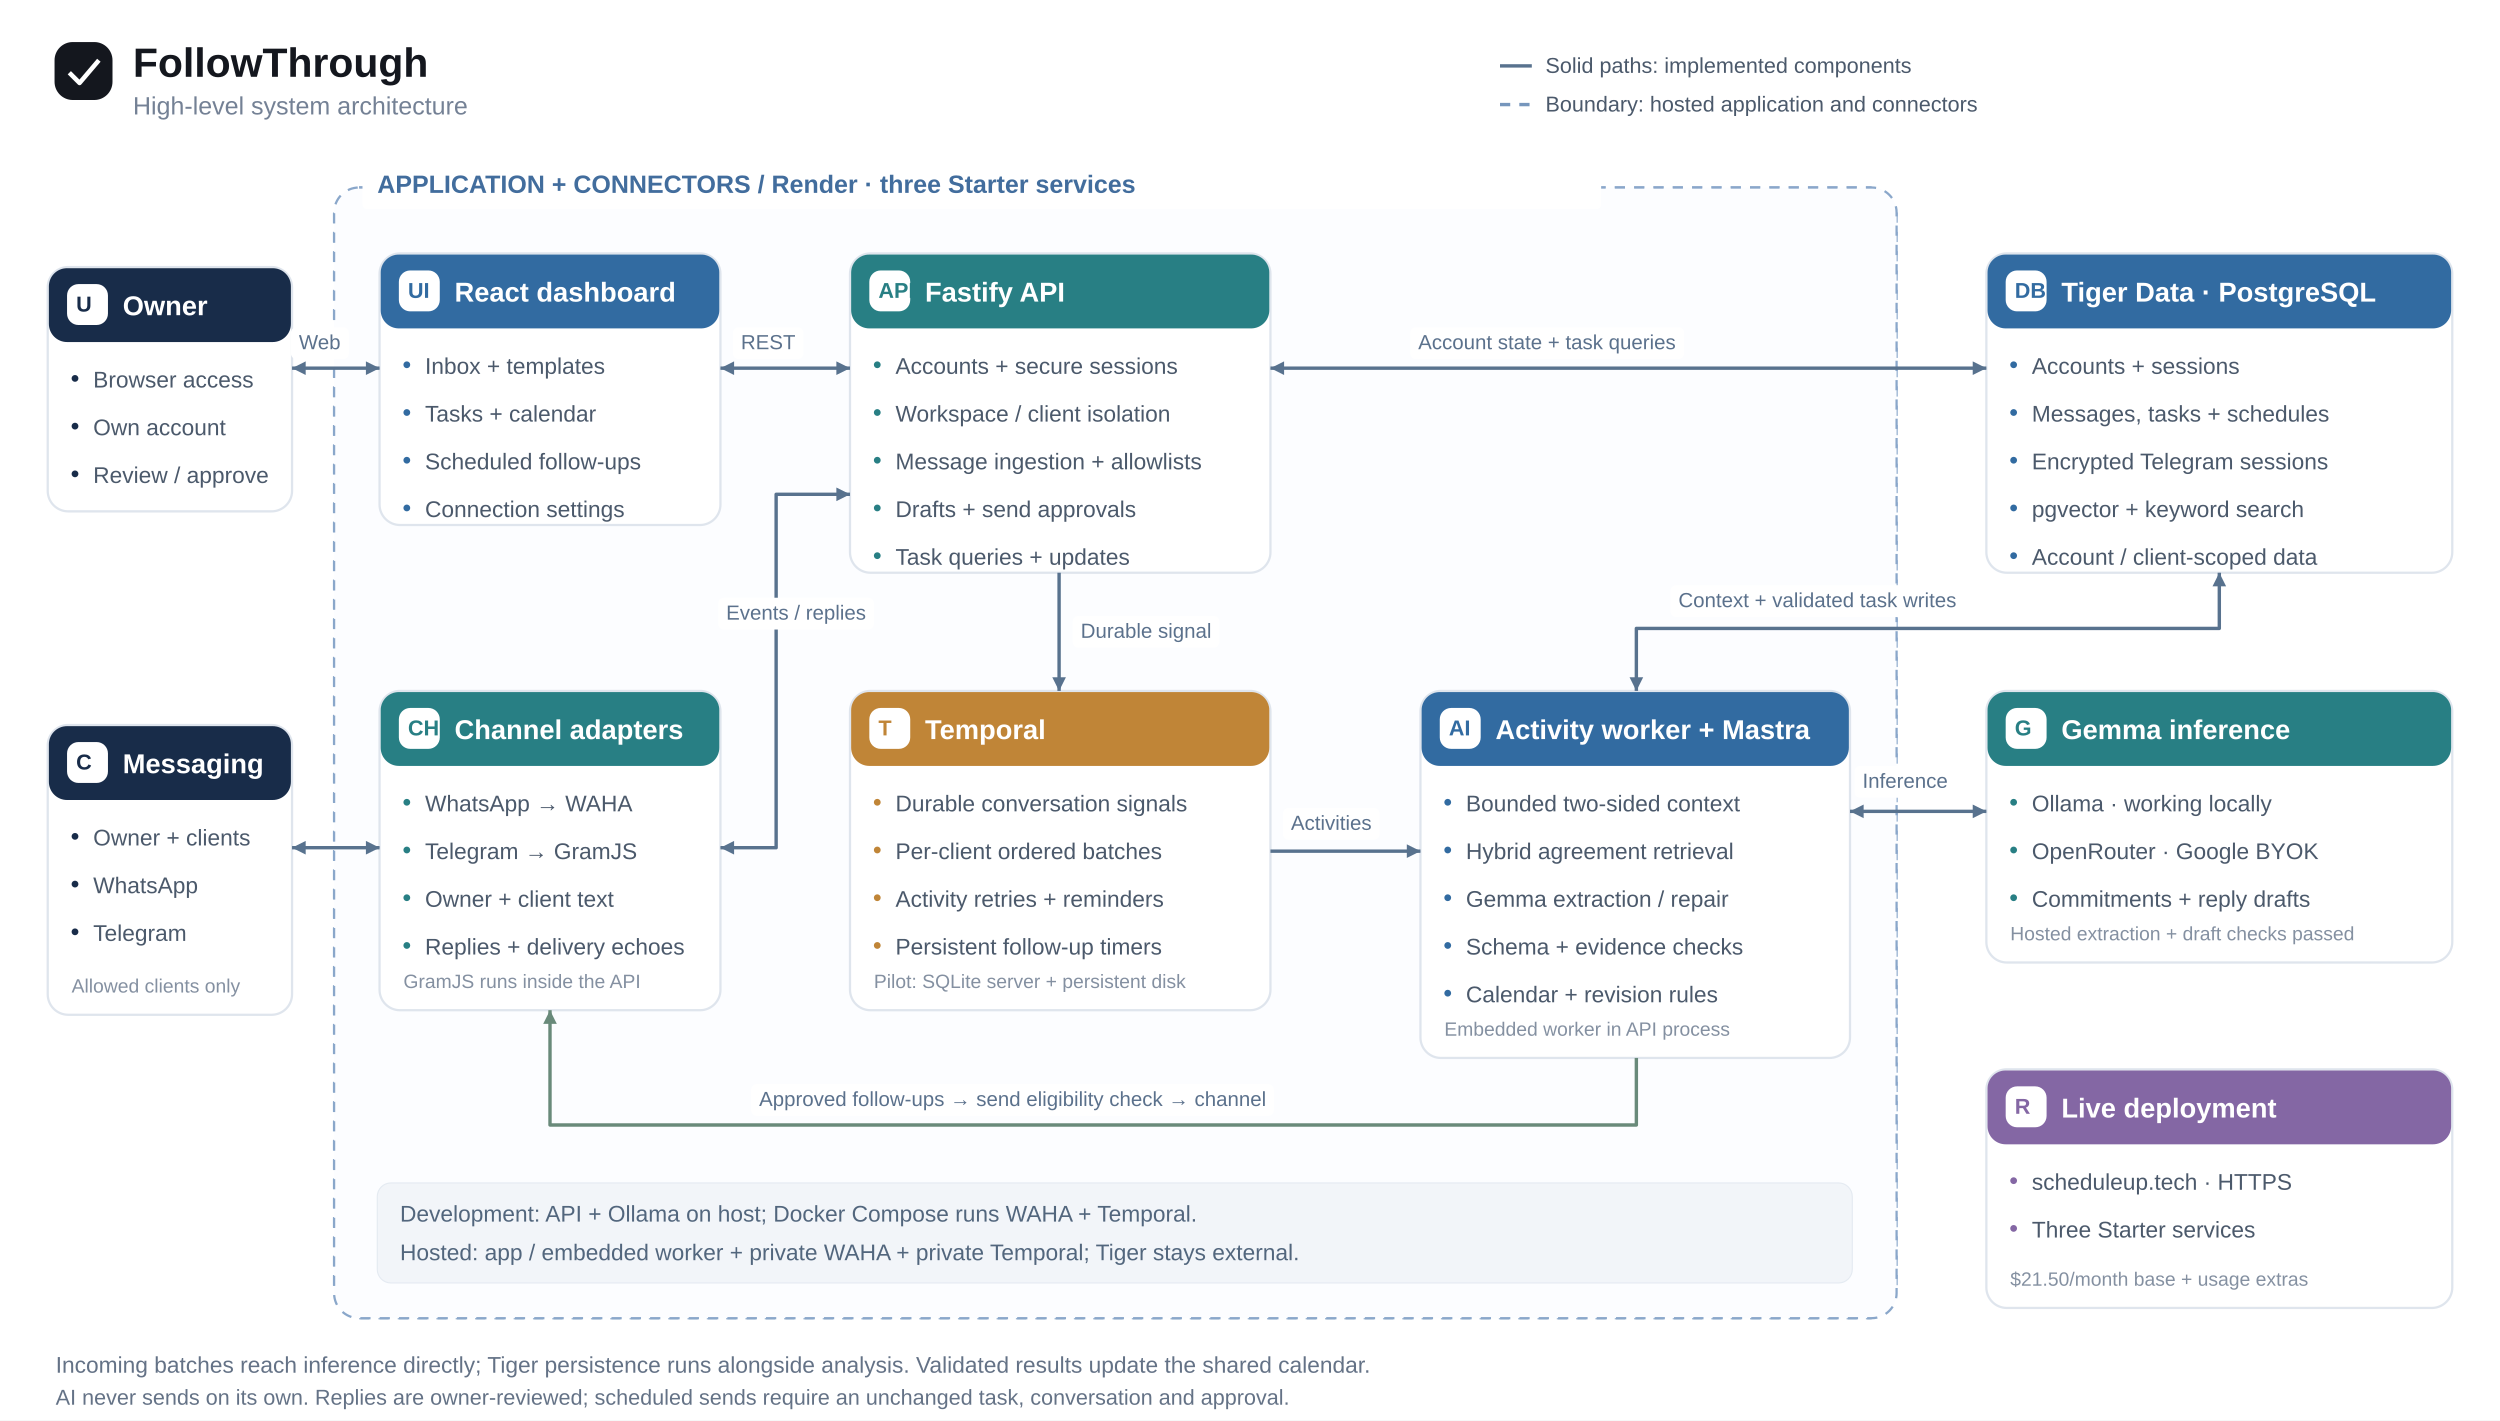
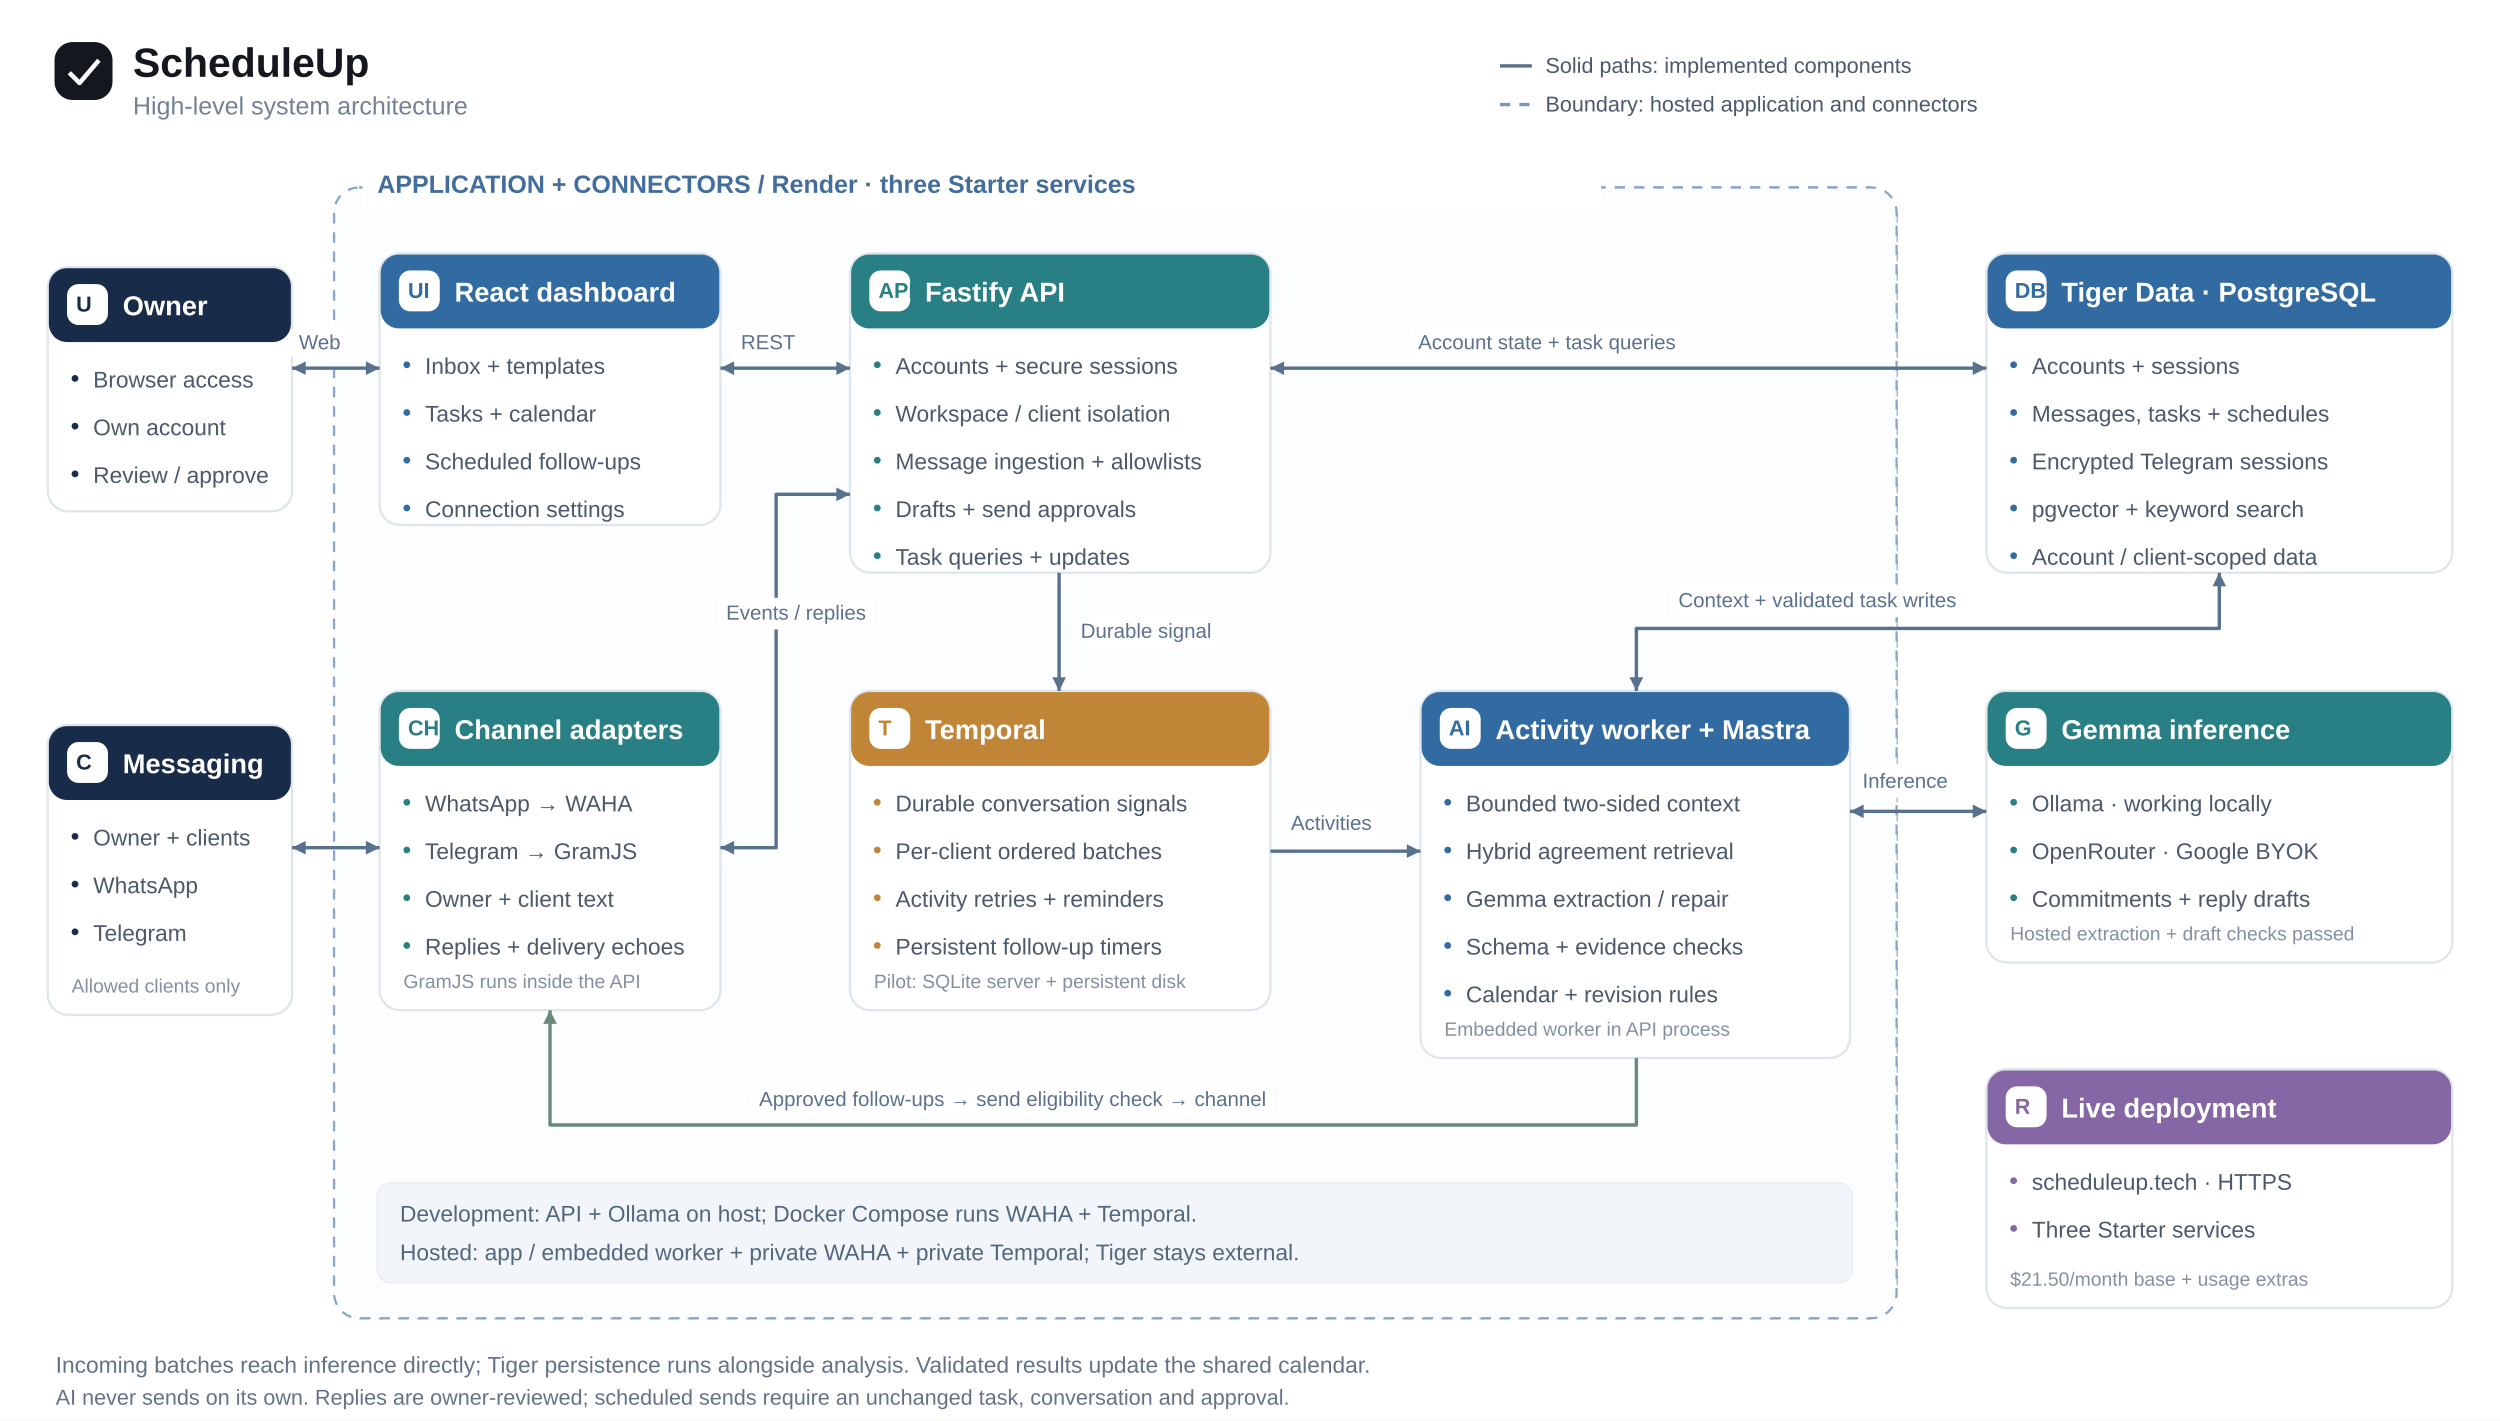
<svg xmlns="http://www.w3.org/2000/svg" width="2200" height="1250" viewBox="0 0 2200 1250">
  <rect width="100%" height="100%" fill="white" />
  <rect x="48" y="37" width="51" height="51" rx="16" fill="#14171e" stroke="#14171e" stroke-width="0" />
  <polyline points="61,64 70,73 87,53" fill="none" stroke="#ffffff" stroke-width="4" stroke-linejoin="round" />
-   <text x="117" y="67.6" font-family="Arial,Helvetica,sans-serif" font-size="36" fill="#14171e" font-weight="700">FollowThrough</text>
+   <text x="117" y="67.6" font-family="Arial,Helvetica,sans-serif" font-size="36" fill="#14171e" font-weight="700">ScheduleUp</text>
  <text x="117" y="100.7" font-family="Arial,Helvetica,sans-serif" font-size="22" fill="#748195" font-weight="400">High-level system architecture</text>
  <text x="1360" y="64.15" font-family="Arial,Helvetica,sans-serif" font-size="19" fill="#4b596b" font-weight="400">Solid paths: implemented components</text>
  <polyline points="1320,58 1348,58" fill="none" stroke="#58728e" stroke-width="3" stroke-linejoin="round" />
  <text x="1360" y="98.15" font-family="Arial,Helvetica,sans-serif" font-size="19" fill="#4b596b" font-weight="400">Boundary: hosted application and connectors</text>
  <polyline points="1320,92 1348,92" fill="none" stroke="#7696bc" stroke-width="3" stroke-linejoin="round" stroke-dasharray="9 8" />
  <polyline points="316,165 1647,165" fill="none" stroke="#8aa7ca" stroke-width="2" stroke-linejoin="round" stroke-dasharray="9 8" />
  <polyline points="316,1160 1647,1160" fill="none" stroke="#8aa7ca" stroke-width="2" stroke-linejoin="round" stroke-dasharray="9 8" />
  <polyline points="294,187 294,1138" fill="none" stroke="#8aa7ca" stroke-width="2" stroke-linejoin="round" stroke-dasharray="9 8" />
  <polyline points="1669,187 1669,1138" fill="none" stroke="#8aa7ca" stroke-width="2" stroke-linejoin="round" stroke-dasharray="9 8" />
  <rect x="294" y="165" width="1375" height="995" rx="22" fill="#fcfdff" stroke="#8aa7ca" stroke-width="2" stroke-dasharray="9 8" />
  <rect x="319" y="146" width="1090" height="38" rx="4" fill="#ffffff" stroke="#ffffff" stroke-width="0" />
  <text x="332" y="169.7" font-family="Arial,Helvetica,sans-serif" font-size="22" fill="#426d9d" font-weight="700">APPLICATION + CONNECTORS  /  Render · three Starter services</text>
  <rect x="42" y="235" width="215" height="215" rx="18" fill="#fff" stroke="#dfe5ed" stroke-width="2" />
  <rect x="43" y="236" width="213" height="65" rx="16" fill="#182c49" stroke="#182c49" stroke-width="0" />
  <rect x="59" y="250" width="36" height="36" rx="10" fill="#ffffff" stroke="#ffffff" stroke-width="0" />
  <text x="67" y="274.15" font-family="Arial,Helvetica,sans-serif" font-size="19" fill="#182c49" font-weight="700">U</text>
  <text x="108" y="277.4" font-family="Arial,Helvetica,sans-serif" font-size="24" fill="#ffffff" font-weight="700">Owner</text>
  <circle cx="66" cy="333" r="3" fill="#182c49" />
  <text x="82" y="341.0" font-family="Arial,Helvetica,sans-serif" font-size="20" fill="#4b596b" font-weight="400">Browser access</text>
  <circle cx="66" cy="375" r="3" fill="#182c49" />
  <text x="82" y="383.0" font-family="Arial,Helvetica,sans-serif" font-size="20" fill="#4b596b" font-weight="400">Own account</text>
  <circle cx="66" cy="417" r="3" fill="#182c49" />
  <text x="82" y="425.0" font-family="Arial,Helvetica,sans-serif" font-size="20" fill="#4b596b" font-weight="400">Review / approve</text>
  <rect x="42" y="638" width="215" height="255" rx="18" fill="#fff" stroke="#dfe5ed" stroke-width="2" />
  <rect x="43" y="639" width="213" height="65" rx="16" fill="#182c49" stroke="#182c49" stroke-width="0" />
  <rect x="59" y="653" width="36" height="36" rx="10" fill="#ffffff" stroke="#ffffff" stroke-width="0" />
  <text x="67" y="677.15" font-family="Arial,Helvetica,sans-serif" font-size="19" fill="#182c49" font-weight="700">C</text>
  <text x="108" y="680.4" font-family="Arial,Helvetica,sans-serif" font-size="24" fill="#ffffff" font-weight="700">Messaging</text>
  <circle cx="66" cy="736" r="3" fill="#182c49" />
  <text x="82" y="744.0" font-family="Arial,Helvetica,sans-serif" font-size="20" fill="#4b596b" font-weight="400">Owner + clients</text>
  <circle cx="66" cy="778" r="3" fill="#182c49" />
  <text x="82" y="786.0" font-family="Arial,Helvetica,sans-serif" font-size="20" fill="#4b596b" font-weight="400">WhatsApp</text>
  <circle cx="66" cy="820" r="3" fill="#182c49" />
  <text x="82" y="828.0" font-family="Arial,Helvetica,sans-serif" font-size="20" fill="#4b596b" font-weight="400">Telegram</text>
  <text x="63" y="873.45" font-family="Arial,Helvetica,sans-serif" font-size="17" fill="#8490a1" font-weight="400">Allowed clients only</text>
  <rect x="334" y="223" width="300" height="239" rx="18" fill="#fff" stroke="#dfe5ed" stroke-width="2" />
  <rect x="335" y="224" width="298" height="65" rx="16" fill="#326ba1" stroke="#326ba1" stroke-width="0" />
  <rect x="351" y="238" width="36" height="36" rx="10" fill="#ffffff" stroke="#ffffff" stroke-width="0" />
  <text x="359" y="262.15" font-family="Arial,Helvetica,sans-serif" font-size="19" fill="#326ba1" font-weight="700">UI</text>
  <text x="400" y="265.4" font-family="Arial,Helvetica,sans-serif" font-size="24" fill="#ffffff" font-weight="700">React dashboard</text>
  <circle cx="358" cy="321" r="3" fill="#326ba1" />
  <text x="374" y="329.0" font-family="Arial,Helvetica,sans-serif" font-size="20" fill="#4b596b" font-weight="400">Inbox + templates</text>
  <circle cx="358" cy="363" r="3" fill="#326ba1" />
  <text x="374" y="371.0" font-family="Arial,Helvetica,sans-serif" font-size="20" fill="#4b596b" font-weight="400">Tasks + calendar</text>
  <circle cx="358" cy="405" r="3" fill="#326ba1" />
  <text x="374" y="413.0" font-family="Arial,Helvetica,sans-serif" font-size="20" fill="#4b596b" font-weight="400">Scheduled follow-ups</text>
  <circle cx="358" cy="447" r="3" fill="#326ba1" />
  <text x="374" y="455.0" font-family="Arial,Helvetica,sans-serif" font-size="20" fill="#4b596b" font-weight="400">Connection settings</text>
  <rect x="748" y="223" width="370" height="281" rx="18" fill="#fff" stroke="#dfe5ed" stroke-width="2" />
  <rect x="749" y="224" width="368" height="65" rx="16" fill="#287f84" stroke="#287f84" stroke-width="0" />
  <rect x="765" y="238" width="36" height="36" rx="10" fill="#ffffff" stroke="#ffffff" stroke-width="0" />
  <text x="773" y="262.15" font-family="Arial,Helvetica,sans-serif" font-size="19" fill="#287f84" font-weight="700">API</text>
  <text x="814" y="265.4" font-family="Arial,Helvetica,sans-serif" font-size="24" fill="#ffffff" font-weight="700">Fastify API</text>
  <circle cx="772" cy="321" r="3" fill="#287f84" />
  <text x="788" y="329.0" font-family="Arial,Helvetica,sans-serif" font-size="20" fill="#4b596b" font-weight="400">Accounts + secure sessions</text>
  <circle cx="772" cy="363" r="3" fill="#287f84" />
  <text x="788" y="371.0" font-family="Arial,Helvetica,sans-serif" font-size="20" fill="#4b596b" font-weight="400">Workspace / client isolation</text>
  <circle cx="772" cy="405" r="3" fill="#287f84" />
  <text x="788" y="413.0" font-family="Arial,Helvetica,sans-serif" font-size="20" fill="#4b596b" font-weight="400">Message ingestion + allowlists</text>
  <circle cx="772" cy="447" r="3" fill="#287f84" />
  <text x="788" y="455.0" font-family="Arial,Helvetica,sans-serif" font-size="20" fill="#4b596b" font-weight="400">Drafts + send approvals</text>
  <circle cx="772" cy="489" r="3" fill="#287f84" />
  <text x="788" y="497.0" font-family="Arial,Helvetica,sans-serif" font-size="20" fill="#4b596b" font-weight="400">Task queries + updates</text>
  <rect x="334" y="608" width="300" height="281" rx="18" fill="#fff" stroke="#dfe5ed" stroke-width="2" />
  <rect x="335" y="609" width="298" height="65" rx="16" fill="#287f84" stroke="#287f84" stroke-width="0" />
  <rect x="351" y="623" width="36" height="36" rx="10" fill="#ffffff" stroke="#ffffff" stroke-width="0" />
  <text x="359" y="647.15" font-family="Arial,Helvetica,sans-serif" font-size="19" fill="#287f84" font-weight="700">CH</text>
  <text x="400" y="650.4" font-family="Arial,Helvetica,sans-serif" font-size="24" fill="#ffffff" font-weight="700">Channel adapters</text>
  <circle cx="358" cy="706" r="3" fill="#287f84" />
  <text x="374" y="714.0" font-family="Arial,Helvetica,sans-serif" font-size="20" fill="#4b596b" font-weight="400">WhatsApp → WAHA</text>
  <circle cx="358" cy="748" r="3" fill="#287f84" />
  <text x="374" y="756.0" font-family="Arial,Helvetica,sans-serif" font-size="20" fill="#4b596b" font-weight="400">Telegram → GramJS</text>
  <circle cx="358" cy="790" r="3" fill="#287f84" />
  <text x="374" y="798.0" font-family="Arial,Helvetica,sans-serif" font-size="20" fill="#4b596b" font-weight="400">Owner + client text</text>
  <circle cx="358" cy="832" r="3" fill="#287f84" />
  <text x="374" y="840.0" font-family="Arial,Helvetica,sans-serif" font-size="20" fill="#4b596b" font-weight="400">Replies + delivery echoes</text>
  <text x="355" y="869.45" font-family="Arial,Helvetica,sans-serif" font-size="17" fill="#8490a1" font-weight="400">GramJS runs inside the API</text>
  <rect x="748" y="608" width="370" height="281" rx="18" fill="#fff" stroke="#dfe5ed" stroke-width="2" />
  <rect x="749" y="609" width="368" height="65" rx="16" fill="#c08537" stroke="#c08537" stroke-width="0" />
  <rect x="765" y="623" width="36" height="36" rx="10" fill="#ffffff" stroke="#ffffff" stroke-width="0" />
  <text x="773" y="647.15" font-family="Arial,Helvetica,sans-serif" font-size="19" fill="#c08537" font-weight="700">T</text>
  <text x="814" y="650.4" font-family="Arial,Helvetica,sans-serif" font-size="24" fill="#ffffff" font-weight="700">Temporal</text>
  <circle cx="772" cy="706" r="3" fill="#c08537" />
  <text x="788" y="714.0" font-family="Arial,Helvetica,sans-serif" font-size="20" fill="#4b596b" font-weight="400">Durable conversation signals</text>
  <circle cx="772" cy="748" r="3" fill="#c08537" />
  <text x="788" y="756.0" font-family="Arial,Helvetica,sans-serif" font-size="20" fill="#4b596b" font-weight="400">Per-client ordered batches</text>
  <circle cx="772" cy="790" r="3" fill="#c08537" />
  <text x="788" y="798.0" font-family="Arial,Helvetica,sans-serif" font-size="20" fill="#4b596b" font-weight="400">Activity retries + reminders</text>
  <circle cx="772" cy="832" r="3" fill="#c08537" />
  <text x="788" y="840.0" font-family="Arial,Helvetica,sans-serif" font-size="20" fill="#4b596b" font-weight="400">Persistent follow-up timers</text>
  <text x="769" y="869.45" font-family="Arial,Helvetica,sans-serif" font-size="17" fill="#8490a1" font-weight="400">Pilot: SQLite server + persistent disk</text>
  <rect x="1250" y="608" width="378" height="323" rx="18" fill="#fff" stroke="#dfe5ed" stroke-width="2" />
  <rect x="1251" y="609" width="376" height="65" rx="16" fill="#326ba1" stroke="#326ba1" stroke-width="0" />
  <rect x="1267" y="623" width="36" height="36" rx="10" fill="#ffffff" stroke="#ffffff" stroke-width="0" />
  <text x="1275" y="647.15" font-family="Arial,Helvetica,sans-serif" font-size="19" fill="#326ba1" font-weight="700">AI</text>
  <text x="1316" y="650.4" font-family="Arial,Helvetica,sans-serif" font-size="24" fill="#ffffff" font-weight="700">Activity worker + Mastra</text>
  <circle cx="1274" cy="706" r="3" fill="#326ba1" />
  <text x="1290" y="714.0" font-family="Arial,Helvetica,sans-serif" font-size="20" fill="#4b596b" font-weight="400">Bounded two-sided context</text>
  <circle cx="1274" cy="748" r="3" fill="#326ba1" />
  <text x="1290" y="756.0" font-family="Arial,Helvetica,sans-serif" font-size="20" fill="#4b596b" font-weight="400">Hybrid agreement retrieval</text>
  <circle cx="1274" cy="790" r="3" fill="#326ba1" />
  <text x="1290" y="798.0" font-family="Arial,Helvetica,sans-serif" font-size="20" fill="#4b596b" font-weight="400">Gemma extraction / repair</text>
  <circle cx="1274" cy="832" r="3" fill="#326ba1" />
  <text x="1290" y="840.0" font-family="Arial,Helvetica,sans-serif" font-size="20" fill="#4b596b" font-weight="400">Schema + evidence checks</text>
  <circle cx="1274" cy="874" r="3" fill="#326ba1" />
  <text x="1290" y="882.0" font-family="Arial,Helvetica,sans-serif" font-size="20" fill="#4b596b" font-weight="400">Calendar + revision rules</text>
  <text x="1271" y="911.45" font-family="Arial,Helvetica,sans-serif" font-size="17" fill="#8490a1" font-weight="400">Embedded worker in API process</text>
  <rect x="1748" y="223" width="410" height="281" rx="18" fill="#fff" stroke="#dfe5ed" stroke-width="2" />
  <rect x="1749" y="224" width="408" height="65" rx="16" fill="#326ba1" stroke="#326ba1" stroke-width="0" />
  <rect x="1765" y="238" width="36" height="36" rx="10" fill="#ffffff" stroke="#ffffff" stroke-width="0" />
  <text x="1773" y="262.15" font-family="Arial,Helvetica,sans-serif" font-size="19" fill="#326ba1" font-weight="700">DB</text>
  <text x="1814" y="265.4" font-family="Arial,Helvetica,sans-serif" font-size="24" fill="#ffffff" font-weight="700">Tiger Data · PostgreSQL</text>
  <circle cx="1772" cy="321" r="3" fill="#326ba1" />
  <text x="1788" y="329.0" font-family="Arial,Helvetica,sans-serif" font-size="20" fill="#4b596b" font-weight="400">Accounts + sessions</text>
  <circle cx="1772" cy="363" r="3" fill="#326ba1" />
  <text x="1788" y="371.0" font-family="Arial,Helvetica,sans-serif" font-size="20" fill="#4b596b" font-weight="400">Messages, tasks + schedules</text>
  <circle cx="1772" cy="405" r="3" fill="#326ba1" />
  <text x="1788" y="413.0" font-family="Arial,Helvetica,sans-serif" font-size="20" fill="#4b596b" font-weight="400">Encrypted Telegram sessions</text>
  <circle cx="1772" cy="447" r="3" fill="#326ba1" />
  <text x="1788" y="455.0" font-family="Arial,Helvetica,sans-serif" font-size="20" fill="#4b596b" font-weight="400">pgvector + keyword search</text>
  <circle cx="1772" cy="489" r="3" fill="#326ba1" />
  <text x="1788" y="497.0" font-family="Arial,Helvetica,sans-serif" font-size="20" fill="#4b596b" font-weight="400">Account / client-scoped data</text>
  <rect x="1748" y="608" width="410" height="239" rx="18" fill="#fff" stroke="#dfe5ed" stroke-width="2" />
  <rect x="1749" y="609" width="408" height="65" rx="16" fill="#287f84" stroke="#287f84" stroke-width="0" />
  <rect x="1765" y="623" width="36" height="36" rx="10" fill="#ffffff" stroke="#ffffff" stroke-width="0" />
  <text x="1773" y="647.15" font-family="Arial,Helvetica,sans-serif" font-size="19" fill="#287f84" font-weight="700">G</text>
  <text x="1814" y="650.4" font-family="Arial,Helvetica,sans-serif" font-size="24" fill="#ffffff" font-weight="700">Gemma inference</text>
  <circle cx="1772" cy="706" r="3" fill="#287f84" />
  <text x="1788" y="714.0" font-family="Arial,Helvetica,sans-serif" font-size="20" fill="#4b596b" font-weight="400">Ollama · working locally</text>
  <circle cx="1772" cy="748" r="3" fill="#287f84" />
  <text x="1788" y="756.0" font-family="Arial,Helvetica,sans-serif" font-size="20" fill="#4b596b" font-weight="400">OpenRouter · Google BYOK</text>
  <circle cx="1772" cy="790" r="3" fill="#287f84" />
  <text x="1788" y="798.0" font-family="Arial,Helvetica,sans-serif" font-size="20" fill="#4b596b" font-weight="400">Commitments + reply drafts</text>
  <text x="1769" y="827.45" font-family="Arial,Helvetica,sans-serif" font-size="17" fill="#8490a1" font-weight="400">Hosted extraction + draft checks passed</text>
  <rect x="1748" y="941" width="410" height="210" rx="18" fill="#fff" stroke="#dfe5ed" stroke-width="2" />
  <rect x="1749" y="942" width="408" height="65" rx="16" fill="#8467a4" stroke="#8467a4" stroke-width="0" />
  <rect x="1765" y="956" width="36" height="36" rx="10" fill="#ffffff" stroke="#ffffff" stroke-width="0" />
  <text x="1773" y="980.15" font-family="Arial,Helvetica,sans-serif" font-size="19" fill="#8467a4" font-weight="700">R</text>
  <text x="1814" y="983.4" font-family="Arial,Helvetica,sans-serif" font-size="24" fill="#ffffff" font-weight="700">Live deployment</text>
  <circle cx="1772" cy="1039" r="3" fill="#8467a4" />
  <text x="1788" y="1047.0" font-family="Arial,Helvetica,sans-serif" font-size="20" fill="#4b596b" font-weight="400">scheduleup.tech · HTTPS</text>
  <circle cx="1772" cy="1081" r="3" fill="#8467a4" />
  <text x="1788" y="1089.0" font-family="Arial,Helvetica,sans-serif" font-size="20" fill="#4b596b" font-weight="400">Three Starter services</text>
  <text x="1769" y="1131.45" font-family="Arial,Helvetica,sans-serif" font-size="17" fill="#8490a1" font-weight="400">$21.50/month base + usage extras</text>
  <polyline points="257,324 334,324" fill="none" stroke="#58728e" stroke-width="3" stroke-linejoin="round" />
  <polygon points="334,324 322.0,330.0 322.0,318.0" fill="#58728e" />
  <polygon points="257,324 269.0,318.0 269.0,330.0" fill="#58728e" />
  <rect x="256" y="288" width="51.0" height="28" rx="5" fill="#ffffff" stroke="#ffffff" stroke-width="0" />
  <text x="263" y="307.3" font-family="Arial,Helvetica,sans-serif" font-size="18" fill="#5b718c" font-weight="400">Web</text>
  <polyline points="634,324 748,324" fill="none" stroke="#58728e" stroke-width="3" stroke-linejoin="round" />
  <polygon points="748,324 736.0,330.0 736.0,318.0" fill="#58728e" />
  <polygon points="634,324 646.0,318.0 646.0,330.0" fill="#58728e" />
  <rect x="645" y="288" width="62.0" height="28" rx="5" fill="#ffffff" stroke="#ffffff" stroke-width="0" />
  <text x="652" y="307.3" font-family="Arial,Helvetica,sans-serif" font-size="18" fill="#5b718c" font-weight="400">REST</text>
  <polyline points="1118,324 1748,324" fill="none" stroke="#58728e" stroke-width="3" stroke-linejoin="round" />
  <polygon points="1748,324 1736.0,330.0 1736.0,318.0" fill="#58728e" />
  <polygon points="1118,324 1130.0,318.0 1130.0,330.0" fill="#58728e" />
  <rect x="1241" y="288" width="241.0" height="28" rx="5" fill="#ffffff" stroke="#ffffff" stroke-width="0" />
  <text x="1248" y="307.3" font-family="Arial,Helvetica,sans-serif" font-size="18" fill="#5b718c" font-weight="400">Account state + task queries</text>
  <polyline points="257,746 334,746" fill="none" stroke="#58728e" stroke-width="3" stroke-linejoin="round" />
  <polygon points="334,746 322.0,752.0 322.0,740.0" fill="#58728e" />
  <polygon points="257,746 269.0,740.0 269.0,752.0" fill="#58728e" />
  <polyline points="634,746 683,746 683,435 748,435" fill="none" stroke="#58728e" stroke-width="3" stroke-linejoin="round" />
  <polygon points="748,435 736.0,441.0 736.0,429.0" fill="#58728e" />
  <polygon points="634,746 646.0,740.0 646.0,752.0" fill="#58728e" />
  <rect x="632" y="526" width="137.0" height="28" rx="5" fill="#ffffff" stroke="#ffffff" stroke-width="0" />
  <text x="639" y="545.3" font-family="Arial,Helvetica,sans-serif" font-size="18" fill="#5b718c" font-weight="400">Events / replies</text>
  <polyline points="932,504 932,608" fill="none" stroke="#58728e" stroke-width="3" stroke-linejoin="round" />
  <polygon points="932,608 926.0,596.0 938.0,596.0" fill="#58728e" />
  <rect x="944" y="542" width="129.0" height="28" rx="5" fill="#ffffff" stroke="#ffffff" stroke-width="0" />
  <text x="951" y="561.3" font-family="Arial,Helvetica,sans-serif" font-size="18" fill="#5b718c" font-weight="400">Durable signal</text>
  <polyline points="1118,749 1250,749" fill="none" stroke="#58728e" stroke-width="3" stroke-linejoin="round" />
  <polygon points="1250,749 1238.0,755.0 1238.0,743.0" fill="#58728e" />
  <rect x="1129" y="711" width="85.0" height="28" rx="5" fill="#ffffff" stroke="#ffffff" stroke-width="0" />
  <text x="1136" y="730.3" font-family="Arial,Helvetica,sans-serif" font-size="18" fill="#5b718c" font-weight="400">Activities</text>
  <polyline points="1628,714 1748,714" fill="none" stroke="#58728e" stroke-width="3" stroke-linejoin="round" />
  <polygon points="1748,714 1736.0,720.0 1736.0,708.0" fill="#58728e" />
  <polygon points="1628,714 1640.0,708.0 1640.0,720.0" fill="#58728e" />
  <rect x="1632" y="674" width="89.0" height="28" rx="5" fill="#ffffff" stroke="#ffffff" stroke-width="0" />
  <text x="1639" y="693.3" font-family="Arial,Helvetica,sans-serif" font-size="18" fill="#5b718c" font-weight="400">Inference</text>
  <polyline points="1440,608 1440,553 1953,553 1953,504" fill="none" stroke="#58728e" stroke-width="3" stroke-linejoin="round" />
  <polygon points="1953,504 1959.0,516.0 1947.0,516.0" fill="#58728e" />
  <polygon points="1440,608 1434.0,596.0 1446.0,596.0" fill="#58728e" />
  <rect x="1470" y="515" width="259.0" height="28" rx="5" fill="#ffffff" stroke="#ffffff" stroke-width="0" />
  <text x="1477" y="534.3" font-family="Arial,Helvetica,sans-serif" font-size="18" fill="#5b718c" font-weight="400">Context + validated task writes</text>
  <polyline points="1440,931 1440,990 484,990 484,889" fill="none" stroke="#698a7a" stroke-width="3" stroke-linejoin="round" />
  <polygon points="484,889 490.0,901.0 478.0,901.0" fill="#698a7a" />
  <rect x="661" y="954" width="460.0" height="28" rx="5" fill="#ffffff" stroke="#ffffff" stroke-width="0" />
  <text x="668" y="973.3" font-family="Arial,Helvetica,sans-serif" font-size="18" fill="#5b718c" font-weight="400">Approved follow-ups → send eligibility check → channel</text>
  <rect x="332" y="1041" width="1298" height="88" rx="12" fill="#f2f5f9" stroke="#e4eaf1" stroke-width="1" />
  <text x="352" y="1075.0" font-family="Arial,Helvetica,sans-serif" font-size="20" fill="#52667d" font-weight="400">Development: API + Ollama on host; Docker Compose runs WAHA + Temporal.</text>
  <text x="352" y="1109.0" font-family="Arial,Helvetica,sans-serif" font-size="20" fill="#52667d" font-weight="400">Hosted: app / embedded worker + private WAHA + private Temporal; Tiger stays external.</text>
  <text x="49" y="1208.0" font-family="Arial,Helvetica,sans-serif" font-size="20" fill="#647286" font-weight="400">Incoming batches reach inference directly; Tiger persistence runs alongside analysis. Validated results update the shared calendar.</text>
  <text x="49" y="1236.15" font-family="Arial,Helvetica,sans-serif" font-size="19" fill="#647286" font-weight="400">AI never sends on its own. Replies are owner-reviewed; scheduled sends require an unchanged task, conversation and approval.</text>
</svg>
